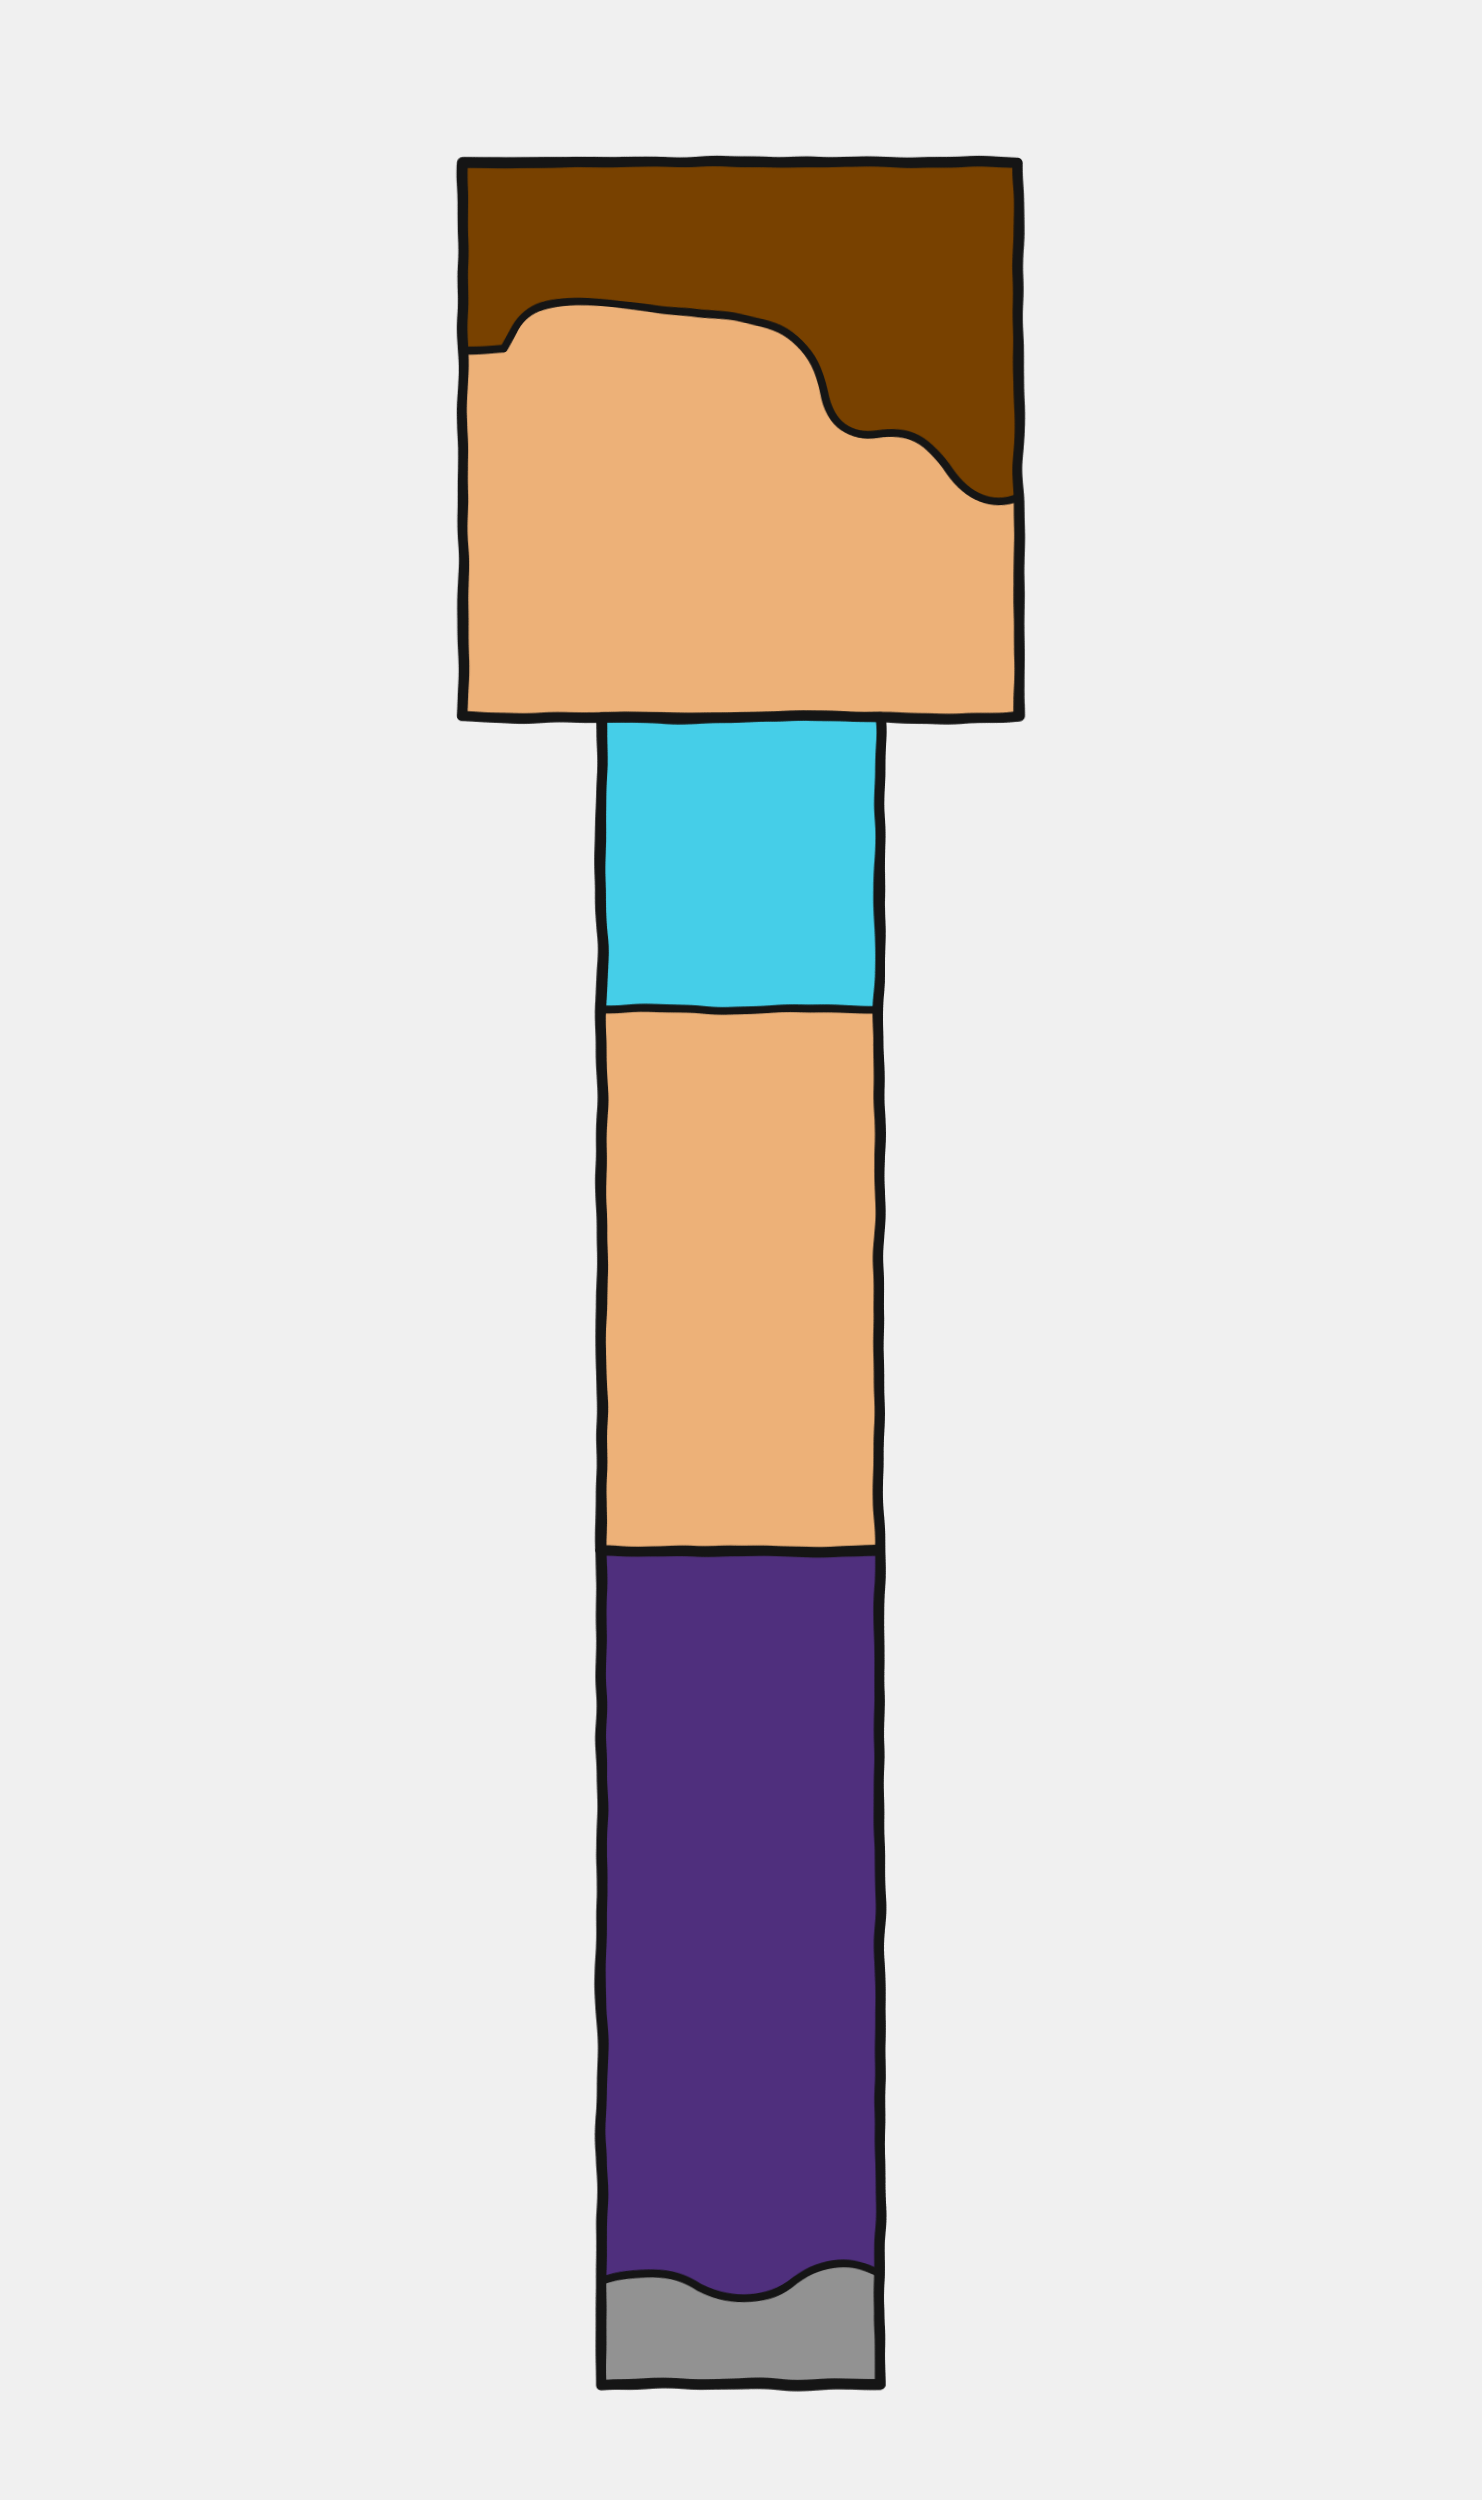
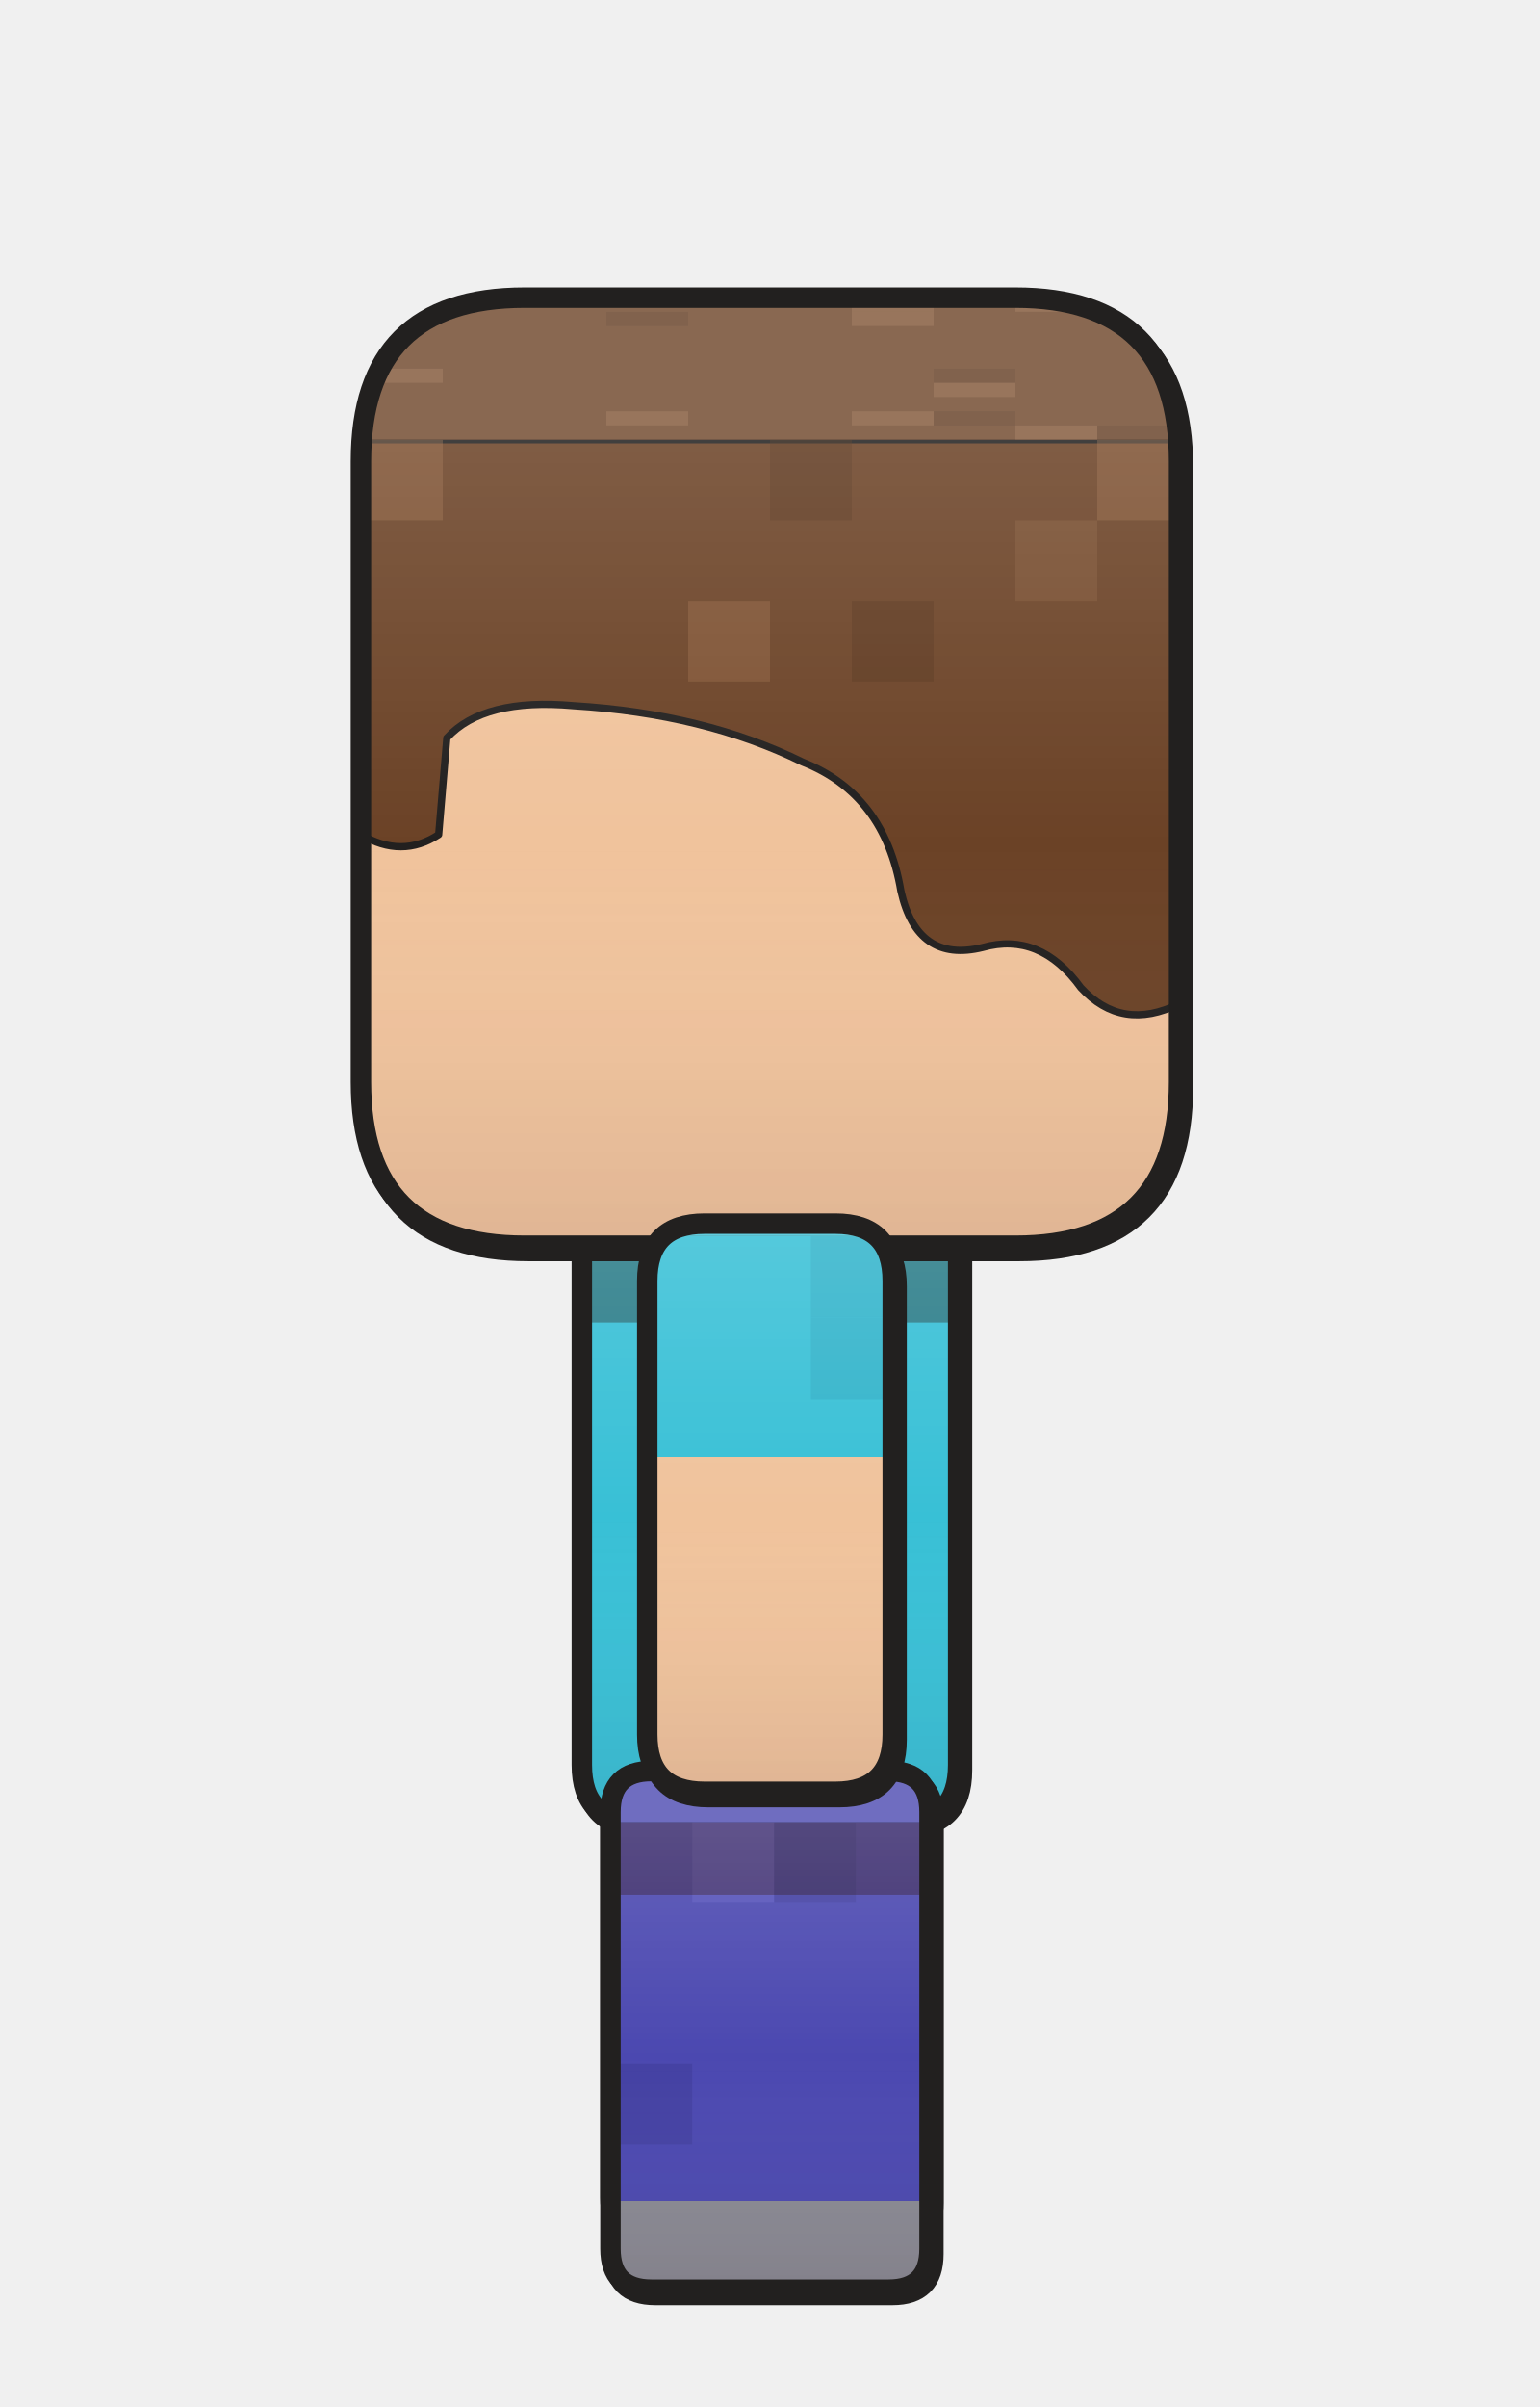
- <svg xmlns="http://www.w3.org/2000/svg" viewBox="0 0 640 1080" width="640" height="1080">
+ <svg xmlns="http://www.w3.org/2000/svg" viewBox="0 0 640 1000" width="640" height="1000">
  <defs>
-     <filter id="rough" x="-2%" y="-2%" width="104%" height="104%">
-       <feTurbulence type="fractalNoise" baseFrequency="0.03" numOctaves="2" seed="11" />
-       <feDisplacementMap in="SourceGraphic" scale="3" xChannelSelector="R" yChannelSelector="G" />
-     </filter>
+     <linearGradient id="soft" x1="0" y1="0" x2="0" y2="1">
+       <stop offset="0" stop-color="#ffffff" stop-opacity="0.14" />
+       <stop offset="0.5" stop-color="#ffffff" stop-opacity="0" />
+       <stop offset="1" stop-color="#3b2238" stop-opacity="0.09" />
+     </linearGradient>
  </defs>
-   <g filter="url(#rough)">
-     <g id="side-arm-right">
+   <g id="side-arm-right">
+     <path d="M269 461.28 Q269 437.48 292.8 437.48 L347.2 437.48 Q371 437.48 371 461.28 L371 663.61 Q371 687.4 347.2 687.4 L292.8 687.4 Q269 687.4 269 663.61 Z" fill="none" stroke="#22201f" stroke-width="8.5" stroke-linejoin="round" transform="translate(1.6 2.2)" />
+     <clipPath id="side-arm-right-clip">
+       <path d="M269 461.28 Q269 437.48 292.8 437.48 L347.2 437.48 Q371 437.48 371 461.28 L371 663.61 Q371 687.4 347.2 687.4 L292.8 687.4 Q269 687.4 269 663.61 Z" />
+     </clipPath>
+     <g clip-path="url(#side-arm-right-clip)">
      <g class="face-left">
-         <path d="M260 310 L380 310 L380 670 L260 670 Z" fill="#edb178" />
-         <g transform="matrix(30 0 0 30 260 310)">
-           <rect x="0" y="0" width="4" height="4.2" fill="#45cee8" stroke="none" />
-           <path d="M0 4.2 L4 4.2" fill="none" stroke="#151515" stroke-width="3.4" stroke-linecap="round" stroke-linejoin="round" vector-effect="non-scaling-stroke" />
+         <path d="M269 466.31 L371 466.31 L371 687.41 L269 687.41 Z" fill="#f0c39c" />
+         <g transform="matrix(34 0 0 32.51 269 466.31)">
+           <rect x="0" y="0" width="3" height="2.7" fill="#38c0d6" stroke="none" />
+           <rect x="2" y="1" width="1" height="1" fill="#2a9fb8" stroke="none" opacity="0.35" />
+           <rect x="2" y="0" width="1" height="1" fill="#2a9fb8" stroke="none" opacity="0.35" />
        </g>
-         <path d="M260 310 L380 310 L380 670 L260 670 Z" fill="none" stroke="#151515" stroke-width="3.4" stroke-linejoin="round" />
+         <path d="M269 466.31 L371 466.31 L371 687.41 L269 687.41 Z" fill="url(#soft)" />
      </g>
-       <path d="M260 310 L380 310 L380 670 L260 670 Z" fill="none" stroke="#151515" stroke-width="4.5" stroke-linejoin="round" />
+       <g class="face-top">
+         <path d="M371 437.48 L371 466.31 L269 466.31 L269 437.48 Z" fill="#38c0d6" />
+         <path d="M371 437.48 L371 466.31 L269 466.31 L269 437.48 Z" fill="#ffffff" opacity="0.2" />
+       </g>
    </g>
-     <g id="side-leg-right">
+     <path d="M269 461.28 Q269 437.48 292.8 437.48 L347.2 437.48 Q371 437.48 371 461.28 L371 663.61 Q371 687.4 347.2 687.4 L292.8 687.4 Q269 687.4 269 663.61 Z" fill="none" stroke="#22201f" stroke-width="8.5" stroke-linejoin="round" />
+   </g>
+   <g id="side-leg-right">
+     <path d="M253.7 731.54 Q253.7 714.54 270.7 714.54 L369.3 714.54 Q386.3 714.54 386.3 731.54 L386.3 913 Q386.3 930 369.3 930 L270.7 930 Q253.7 930 253.7 913 Z" fill="none" stroke="#22201f" stroke-width="8.5" stroke-linejoin="round" transform="translate(1.6 2.2)" />
+     <clipPath id="side-leg-right-clip">
+       <path d="M253.7 731.54 Q253.7 714.54 270.7 714.54 L369.3 714.54 Q386.3 714.54 386.3 731.54 L386.3 913 Q386.3 930 369.3 930 L270.7 930 Q253.7 930 253.7 913 Z" />
+     </clipPath>
+     <g clip-path="url(#side-leg-right-clip)">
      <g class="face-left">
-         <path d="M260 670 L380 670 L380 1030 L260 1030 Z" fill="#4f2f7d" />
-         <g transform="matrix(30 0 0 30 260 670)">
-           <path d="M0 10.5 Q0.8 10.2 1.4 10.6 Q2.2 11.0 2.8 10.5 Q3.4 10.1 4 10.4 V12 H0 Z" fill="#929292" stroke="#151515" stroke-width="3.4" stroke-linecap="round" stroke-linejoin="round" vector-effect="non-scaling-stroke" />
+         <path d="M253.7 735.8 L386.3 735.8 L386.3 930 L253.7 930 Z" fill="#4b48b0" />
+         <g transform="matrix(34 0 0 33.48 253.7 735.8)">
+           <rect x="2" y="0" width="1" height="1" fill="#36338a" stroke="none" opacity="0.35" />
+           <rect x="1" y="0" width="1" height="1" fill="#6a67cc" stroke="none" opacity="0.35" />
+           <rect x="0" y="3" width="1" height="1" fill="#36338a" stroke="none" opacity="0.35" />
+           <rect x="0" y="4.7" width="3.9" height="1.1" fill="#8a8a93" stroke="none" />
+           <rect x="0" y="0" width="3.9" height="0.9" fill="#cfa8a4" stroke="none" style="mix-blend-mode:multiply" />
        </g>
-         <path d="M260 670 L380 670 L380 1030 L260 1030 Z" fill="none" stroke="#151515" stroke-width="3.4" stroke-linejoin="round" />
+         <path d="M253.7 735.8 L386.3 735.8 L386.3 930 L253.7 930 Z" fill="url(#soft)" />
      </g>
-       <path d="M260 670 L380 670 L380 1030 L260 1030 Z" fill="none" stroke="#151515" stroke-width="4.5" stroke-linejoin="round" />
+       <g class="face-top">
+         <path d="M386.3 714.54 L386.3 735.8 L253.7 735.8 L253.7 714.54 Z" fill="#4b48b0" />
+         <path d="M386.3 714.54 L386.3 735.8 L253.7 735.8 L253.7 714.54 Z" fill="#ffffff" opacity="0.2" />
+       </g>
    </g>
-     <g id="side-body">
+     <path d="M253.7 731.54 Q253.7 714.54 270.7 714.54 L369.3 714.54 Q386.3 714.54 386.3 731.54 L386.3 913 Q386.3 930 369.3 930 L270.7 930 Q253.7 930 253.7 913 Z" fill="none" stroke="#22201f" stroke-width="8.5" stroke-linejoin="round" />
+   </g>
+   <g id="side-body">
+     <path d="M241.8 483.87 Q241.8 460.07 265.6 460.07 L374.4 460.07 Q398.2 460.07 398.2 483.87 L398.2 733.25 Q398.2 757.05 374.4 757.05 L265.6 757.05 Q241.8 757.05 241.8 733.25 Z" fill="none" stroke="#22201f" stroke-width="8.5" stroke-linejoin="round" transform="translate(1.6 2.2)" />
+     <clipPath id="side-body-clip">
+       <path d="M241.8 483.87 Q241.8 460.07 265.6 460.07 L374.4 460.07 Q398.2 460.07 398.2 483.87 L398.2 733.25 Q398.2 757.05 374.4 757.05 L265.6 757.05 Q241.8 757.05 241.8 733.25 Z" />
+     </clipPath>
+     <g clip-path="url(#side-body-clip)">
      <g class="face-left">
-         <path d="M260 310 L380 310 L380 670 L260 670 Z" fill="#45cee8" />
-         <path d="M260 310 L380 310 L380 670 L260 670 Z" fill="none" stroke="#151515" stroke-width="3.4" stroke-linejoin="round" />
+         <path d="M241.8 502.58 L398.2 502.58 L398.2 757.05 L241.8 757.05 Z" fill="#38c0d6" />
+         <g transform="matrix(34 0 0 33.48 241.8 502.58)">
+           <rect x="0" y="0" width="4.6" height="1.4" fill="#cfa8a4" stroke="none" style="mix-blend-mode:multiply" />
+         </g>
+         <path d="M241.8 502.58 L398.2 502.58 L398.2 757.05 L241.8 757.05 Z" fill="url(#soft)" />
      </g>
-       <path d="M260 310 L380 310 L380 670 L260 670 Z" fill="none" stroke="#151515" stroke-width="4.5" stroke-linejoin="round" />
+       <g class="face-top">
+         <path d="M398.2 460.07 L398.2 502.58 L241.8 502.58 L241.8 460.07 Z" fill="#38c0d6" />
+         <path d="M398.2 460.07 L398.2 502.58 L241.8 502.58 L241.8 460.07 Z" fill="#ffffff" opacity="0.2" />
+       </g>
    </g>
-     <g id="side-head">
+     <path d="M241.8 483.87 Q241.8 460.07 265.6 460.07 L374.4 460.07 Q398.2 460.07 398.2 483.87 L398.2 733.25 Q398.2 757.05 374.4 757.05 L265.6 757.05 Q241.8 757.05 241.8 733.25 Z" fill="none" stroke="#22201f" stroke-width="8.5" stroke-linejoin="round" />
+   </g>
+   <g id="side-leg-left">
+     <path d="M253.7 752.8 Q253.7 735.8 270.7 735.8 L369.3 735.8 Q386.3 735.8 386.3 752.8 L386.3 934.25 Q386.3 951.25 369.3 951.25 L270.7 951.25 Q253.7 951.25 253.7 934.25 Z" fill="none" stroke="#22201f" stroke-width="8.5" stroke-linejoin="round" transform="translate(1.6 2.2)" />
+     <clipPath id="side-leg-left-clip">
+       <path d="M253.7 752.8 Q253.7 735.8 270.7 735.8 L369.3 735.8 Q386.3 735.8 386.3 752.8 L386.3 934.25 Q386.3 951.25 369.3 951.25 L270.7 951.25 Q253.7 951.25 253.7 934.25 Z" />
+     </clipPath>
+     <g clip-path="url(#side-leg-left-clip)">
      <g class="face-left">
-         <path d="M200 70 L440 70 L440 310 L200 310 Z" fill="#edb178" />
-         <g transform="matrix(30 0 0 30 200 70)">
-           <path d="M0 0 H8 V4.8 Q7.4 5.05 7.0 4.45 Q6.6 3.8 6.0 3.9 Q5.35 4.0 5.2 3.3 Q5.0 2.4 4.2 2.3 Q3.0 2.1 1.8 2.0 Q1.0 1.95 0.75 2.4 L0.6 2.7 L0 2.7 Z" fill="#784100" stroke="#151515" stroke-width="3.4" stroke-linecap="round" stroke-linejoin="round" vector-effect="non-scaling-stroke" />
+         <path d="M253.7 757.05 L386.3 757.05 L386.3 951.25 L253.7 951.25 Z" fill="#4b48b0" />
+         <g transform="matrix(34 0 0 33.48 253.7 757.05)">
+           <rect x="2" y="0" width="1" height="1" fill="#36338a" stroke="none" opacity="0.35" />
+           <rect x="1" y="0" width="1" height="1" fill="#6a67cc" stroke="none" opacity="0.35" />
+           <rect x="0" y="3" width="1" height="1" fill="#36338a" stroke="none" opacity="0.35" />
+           <rect x="0" y="4.7" width="3.9" height="1.1" fill="#8a8a93" stroke="none" />
+           <rect x="0" y="0" width="3.9" height="0.9" fill="#cfa8a4" stroke="none" style="mix-blend-mode:multiply" />
        </g>
-         <path d="M200 70 L440 70 L440 310 L200 310 Z" fill="none" stroke="#151515" stroke-width="3.4" stroke-linejoin="round" />
+         <path d="M253.7 757.05 L386.3 757.05 L386.3 951.25 L253.7 951.25 Z" fill="url(#soft)" />
      </g>
-       <path d="M200 70 L440 70 L440 310 L200 310 Z" fill="none" stroke="#151515" stroke-width="4.5" stroke-linejoin="round" />
+       <g class="face-top">
+         <path d="M386.3 735.8 L386.3 757.05 L253.7 757.05 L253.7 735.8 Z" fill="#4b48b0" />
+         <path d="M386.3 735.8 L386.3 757.05 L253.7 757.05 L253.7 735.8 Z" fill="#ffffff" opacity="0.2" />
+       </g>
    </g>
-     <g id="side-leg-left">
+     <path d="M253.7 752.8 Q253.7 735.8 270.7 735.8 L369.3 735.8 Q386.3 735.8 386.3 752.8 L386.3 934.25 Q386.3 951.25 369.3 951.25 L270.7 951.25 Q253.7 951.25 253.7 934.25 Z" fill="none" stroke="#22201f" stroke-width="8.5" stroke-linejoin="round" />
+   </g>
+   <g id="side-head">
+     <path d="M150 191.66 Q150 123.66 218 123.66 L422 123.66 Q490 123.66 490 191.66 L490 449.54 Q490 517.54 422 517.54 L218 517.54 Q150 517.54 150 449.54 Z" fill="none" stroke="#22201f" stroke-width="8.5" stroke-linejoin="round" transform="translate(1.6 2.2)" />
+     <clipPath id="side-head-clip">
+       <path d="M150 191.66 Q150 123.66 218 123.66 L422 123.66 Q490 123.66 490 191.66 L490 449.54 Q490 517.54 422 517.54 L218 517.54 Q150 517.54 150 449.54 Z" />
+     </clipPath>
+     <g clip-path="url(#side-head-clip)">
      <g class="face-left">
-         <path d="M260 670 L380 670 L380 1030 L260 1030 Z" fill="#4f2f7d" />
-         <g transform="matrix(30 0 0 30 260 670)">
-           <path d="M0 10.5 Q0.8 10.2 1.4 10.6 Q2.2 11.0 2.8 10.5 Q3.4 10.1 4 10.4 V12 H0 Z" fill="#929292" stroke="#151515" stroke-width="3.4" stroke-linecap="round" stroke-linejoin="round" vector-effect="non-scaling-stroke" />
+         <path d="M150 182.7 L490 182.7 L490 517.54 L150 517.54 Z" fill="#f0c39c" />
+         <g transform="matrix(34 0 0 33.48 150 182.7)">
+           <path d="M0 0 H10 V7.0 Q9.3 7.35 8.8 6.8 Q8.3 6.1 7.6 6.3 Q6.8 6.5 6.6 5.6 Q6.4 4.4 5.4 4.0 Q4.2 3.4 2.6 3.3 Q1.5 3.2 1.05 3.7 L0.95 4.9 Q0.5 5.2 0 4.9 Z" fill="#6b4226" stroke="#22201f" stroke-width="3" stroke-linecap="round" stroke-linejoin="round" vector-effect="non-scaling-stroke" />
+           <rect x="0" y="0" width="1" height="1" fill="#a0704a" stroke="none" opacity="0.35" />
+           <rect x="5" y="0" width="1" height="1" fill="#4d2e18" stroke="none" opacity="0.35" />
+           <rect x="4" y="2" width="1" height="1" fill="#a0704a" stroke="none" opacity="0.35" />
+           <rect x="9" y="0" width="1" height="1" fill="#a0704a" stroke="none" opacity="0.35" />
+           <rect x="6" y="2" width="1" height="1" fill="#4d2e18" stroke="none" opacity="0.35" />
+           <rect x="8" y="1" width="1" height="1" fill="#4d2e18" stroke="none" opacity="0.35" />
+           <rect x="8" y="1" width="1" height="1" fill="#a0704a" stroke="none" opacity="0.35" />
        </g>
-         <path d="M260 670 L380 670 L380 1030 L260 1030 Z" fill="none" stroke="#151515" stroke-width="3.4" stroke-linejoin="round" />
+         <path d="M150 182.7 L490 182.7 L490 517.54 L150 517.54 Z" fill="url(#soft)" />
      </g>
-       <path d="M260 670 L380 670 L380 1030 L260 1030 Z" fill="none" stroke="#151515" stroke-width="4.5" stroke-linejoin="round" />
+       <g class="face-top">
+         <path d="M490 123.66 L490 182.7 L150 182.7 L150 123.66 Z" fill="#6b4226" />
+         <g transform="matrix(0 5.9 -34 0 490 123.66)">
+           <rect x="5" y="2" width="1" height="1" fill="#4d2e18" stroke="none" opacity="0.35" />
+           <rect x="0" y="1" width="1" height="1" fill="#a0704a" stroke="none" opacity="0.35" />
+           <rect x="5" y="9" width="1" height="1" fill="#a0704a" stroke="none" opacity="0.35" />
+           <rect x="8" y="3" width="1" height="1" fill="#a0704a" stroke="none" opacity="0.35" />
+           <rect x="1" y="6" width="1" height="1" fill="#4d2e18" stroke="none" opacity="0.35" />
+           <rect x="1" y="3" width="1" height="1" fill="#a0704a" stroke="none" opacity="0.35" />
+           <rect x="8" y="6" width="1" height="1" fill="#a0704a" stroke="none" opacity="0.35" />
+           <rect x="9" y="1" width="1" height="1" fill="#a0704a" stroke="none" opacity="0.35" />
+           <rect x="9" y="0" width="1" height="1" fill="#4d2e18" stroke="none" opacity="0.35" />
+           <rect x="0" y="3" width="1" height="1" fill="#a0704a" stroke="none" opacity="0.35" />
+           <rect x="8" y="2" width="1" height="1" fill="#4d2e18" stroke="none" opacity="0.35" />
+           <rect x="6" y="2" width="1" height="1" fill="#a0704a" stroke="none" opacity="0.35" />
+         </g>
+         <path d="M490 123.66 L490 182.7 L150 182.7 L150 123.66 Z" fill="#ffffff" opacity="0.2" />
+       </g>
    </g>
-     <g id="side-arm-left">
+     <path d="M150 191.66 Q150 123.66 218 123.66 L422 123.66 Q490 123.66 490 191.66 L490 449.54 Q490 517.54 422 517.54 L218 517.54 Q150 517.54 150 449.54 Z" fill="none" stroke="#22201f" stroke-width="8.5" stroke-linejoin="round" />
+   </g>
+   <g id="side-arm-left">
+     <path d="M269 532.17 Q269 508.37 292.8 508.37 L347.2 508.37 Q371 508.37 371 532.17 L371 720.61 Q371 744.41 347.2 744.41 L292.8 744.41 Q269 744.41 269 720.61 Z" fill="none" stroke="#22201f" stroke-width="8.5" stroke-linejoin="round" transform="translate(1.6 2.2)" />
+     <clipPath id="side-arm-left-clip">
+       <path d="M269 532.17 Q269 508.37 292.8 508.37 L347.2 508.37 Q371 508.37 371 532.17 L371 720.61 Q371 744.41 347.2 744.41 L292.8 744.41 Q269 744.41 269 720.61 Z" />
+     </clipPath>
+     <g clip-path="url(#side-arm-left-clip)">
      <g class="face-left">
-         <path d="M260 310 L380 310 L380 670 L260 670 Z" fill="#edb178" />
-         <g transform="matrix(30 0 0 30 260 310)">
-           <rect x="0" y="0" width="4" height="4.2" fill="#45cee8" stroke="none" />
-           <path d="M0 4.2 L4 4.2" fill="none" stroke="#151515" stroke-width="3.4" stroke-linecap="round" stroke-linejoin="round" vector-effect="non-scaling-stroke" />
+         <path d="M269 513.53 L371 513.53 L371 744.41 L269 744.41 Z" fill="#f0c39c" />
+         <g transform="matrix(34 0 0 33.95 269 513.53)">
+           <rect x="0" y="0" width="3" height="2.7" fill="#38c0d6" stroke="none" />
+           <rect x="2" y="1" width="1" height="1" fill="#2a9fb8" stroke="none" opacity="0.35" />
+           <rect x="2" y="0" width="1" height="1" fill="#2a9fb8" stroke="none" opacity="0.35" />
        </g>
-         <path d="M260 310 L380 310 L380 670 L260 670 Z" fill="none" stroke="#151515" stroke-width="3.4" stroke-linejoin="round" />
+         <path d="M269 513.53 L371 513.53 L371 744.41 L269 744.41 Z" fill="url(#soft)" />
      </g>
-       <path d="M260 310 L380 310 L380 670 L260 670 Z" fill="none" stroke="#151515" stroke-width="4.5" stroke-linejoin="round" />
+       <g class="face-top">
+         <path d="M371 508.37 L371 513.53 L269 513.53 L269 508.37 Z" fill="#38c0d6" />
+         <path d="M371 508.37 L371 513.53 L269 513.53 L269 508.37 Z" fill="#ffffff" opacity="0.2" />
+       </g>
    </g>
+     <path d="M269 532.17 Q269 508.37 292.8 508.37 L347.2 508.37 Q371 508.37 371 532.17 L371 720.61 Q371 744.41 347.2 744.41 L292.8 744.41 Q269 744.41 269 720.61 Z" fill="none" stroke="#22201f" stroke-width="8.5" stroke-linejoin="round" />
  </g>
</svg>
